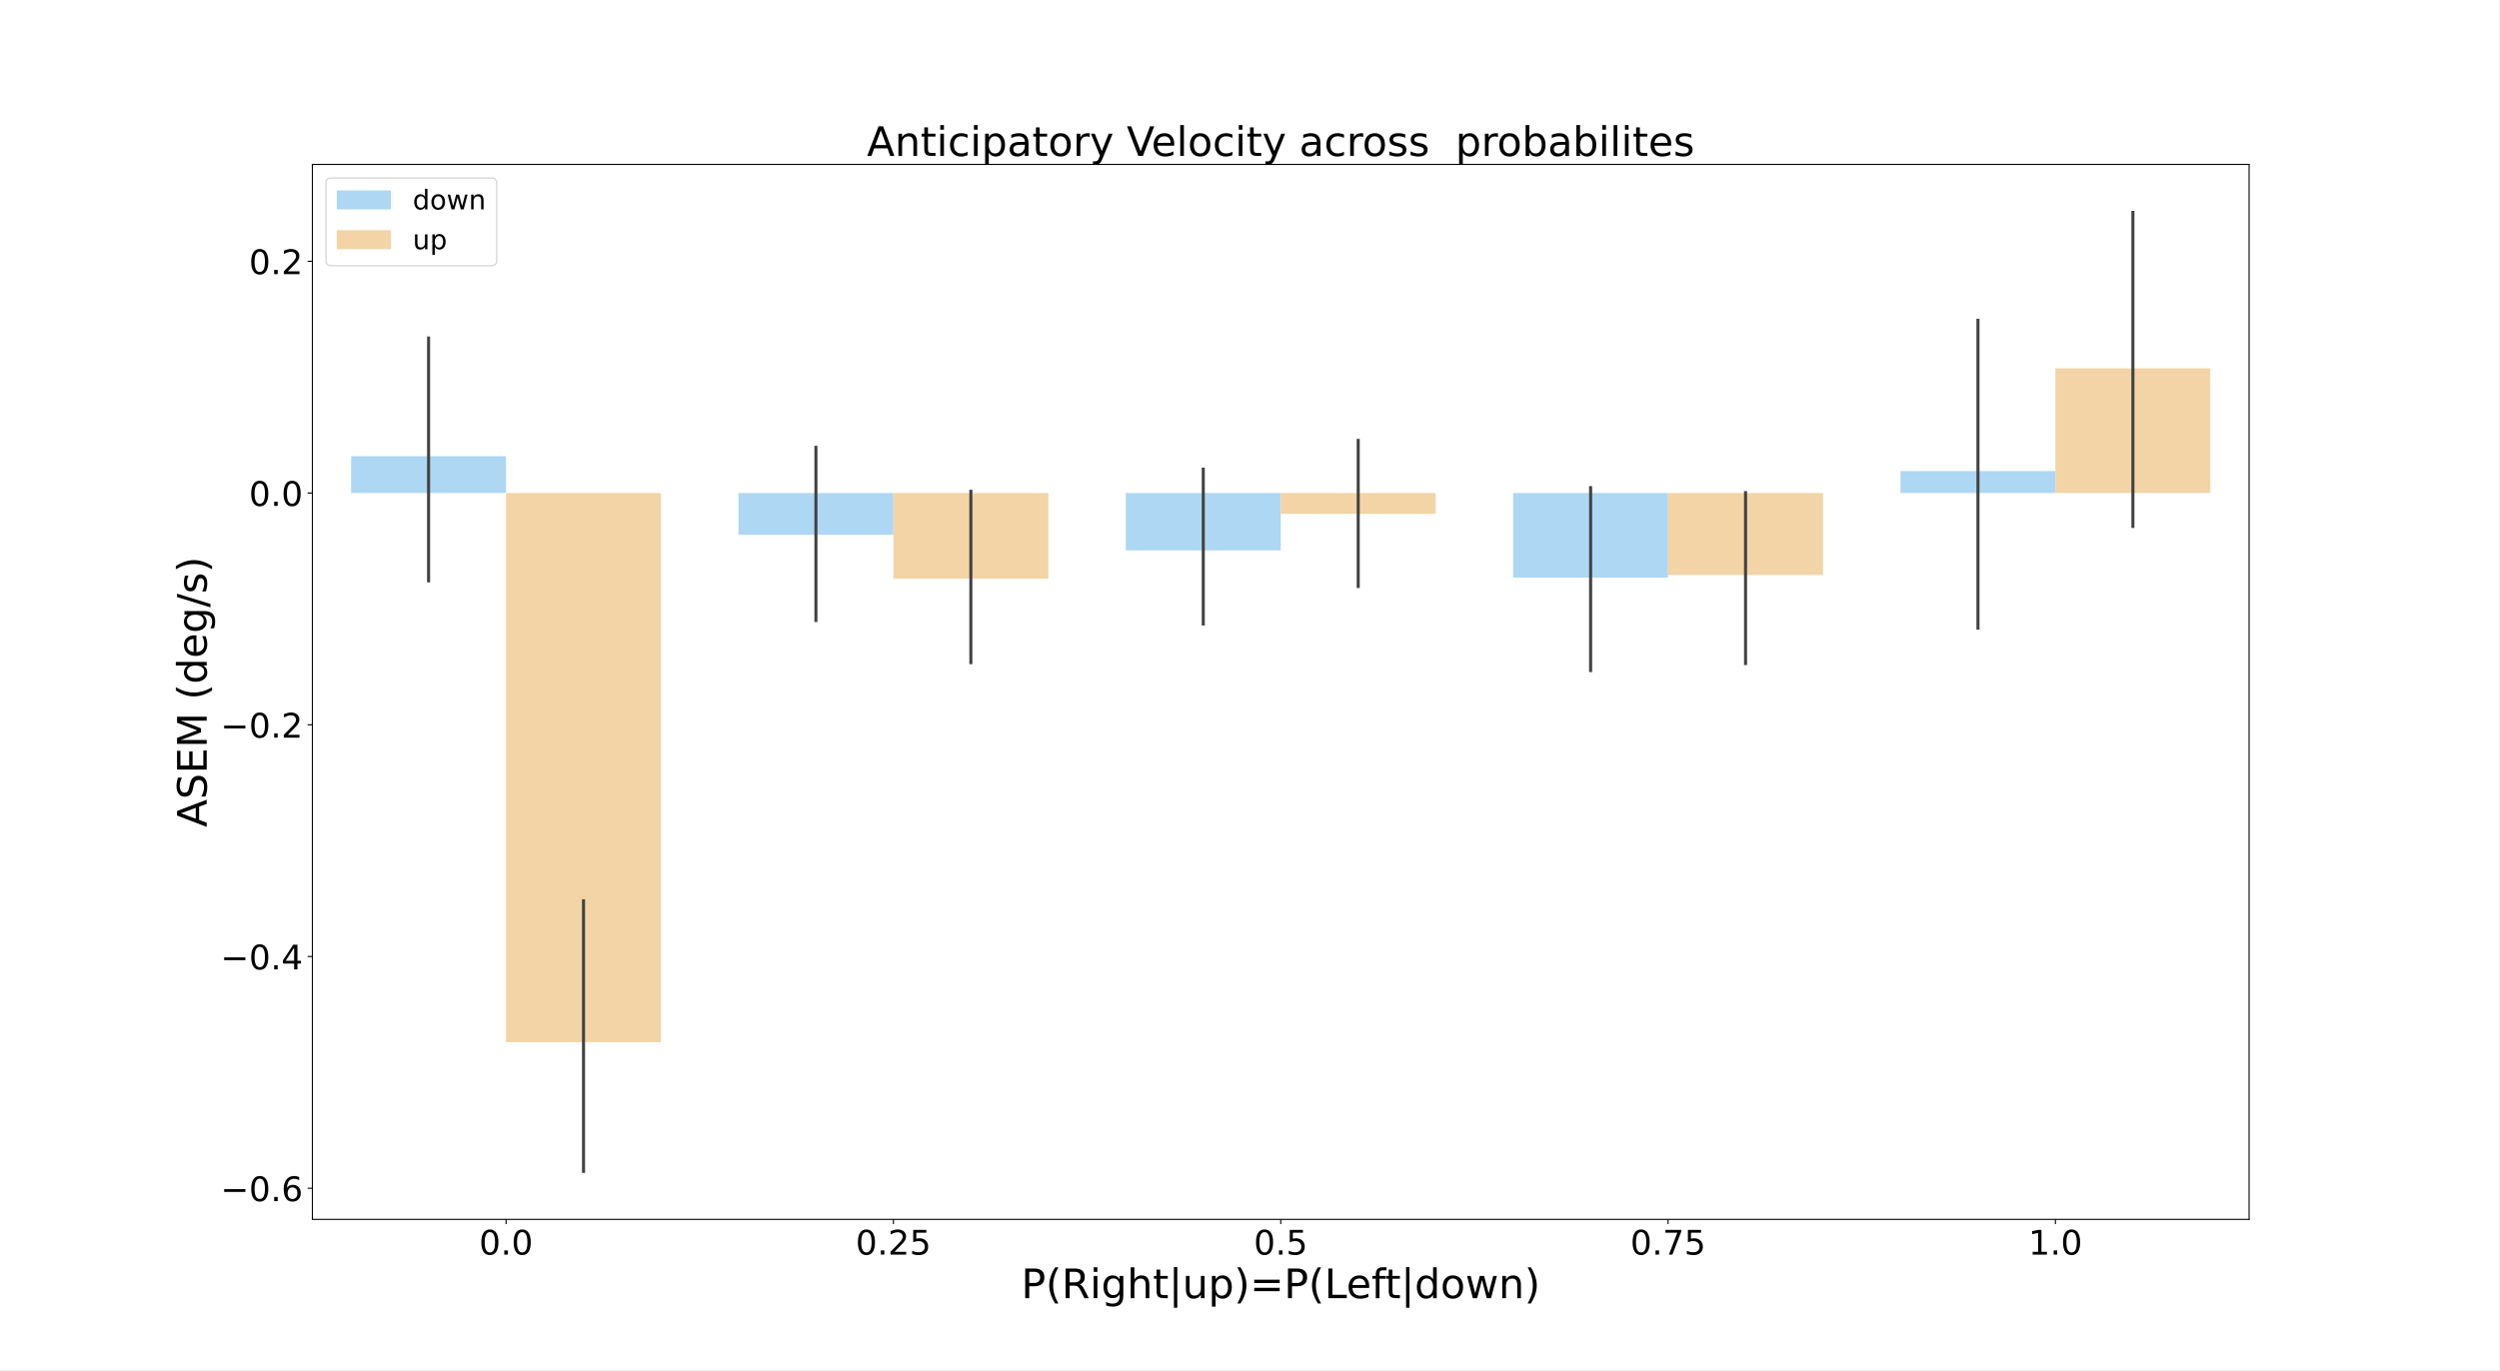
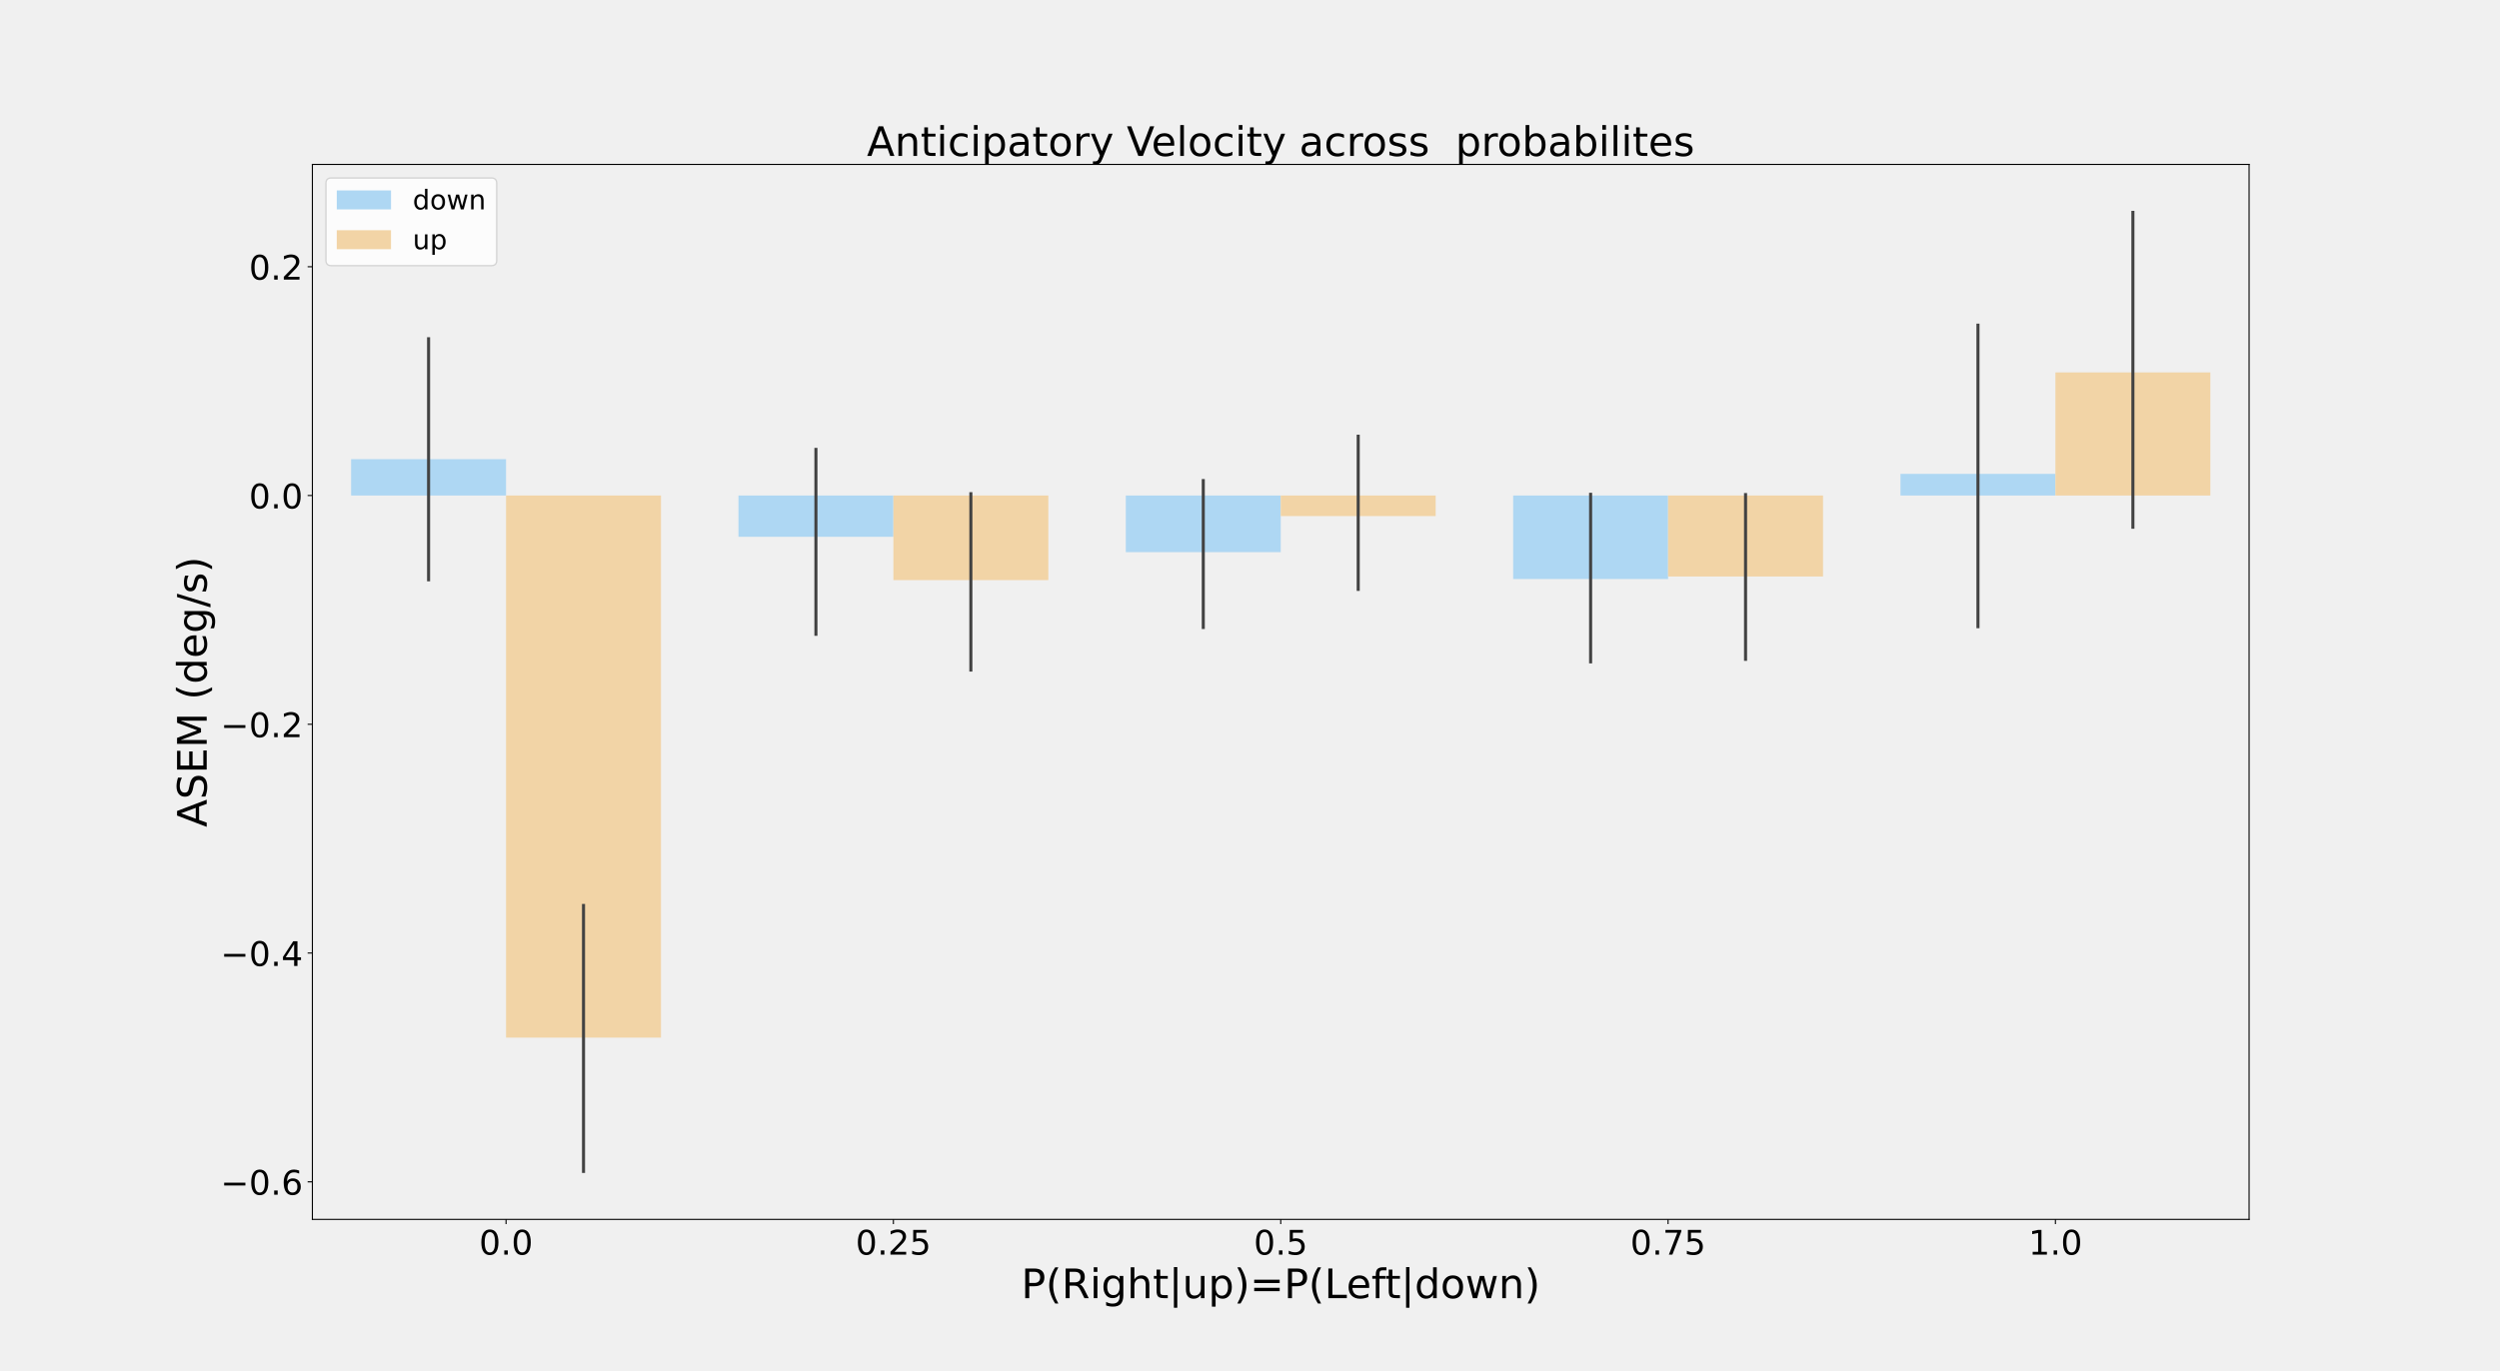
<svg xmlns="http://www.w3.org/2000/svg" xmlns:xlink="http://www.w3.org/1999/xlink" width="1843.2pt" height="1010.88pt" viewBox="0 0 1843.2 1010.88" version="1.1">
  <defs>
    <style type="text/css">*{stroke-linejoin: round; stroke-linecap: butt}</style>
  </defs>
  <g id="figure_1">
    <g id="patch_1">
-       <path d="M 0 1010.88  L 1843.2 1010.88  L 1843.2 0  L 0 0  z " style="fill: #ffffff" />
+       <path d="M 0 1010.88  L 1843.2 1010.88  L 1843.2 0  L 0 0  L 0 1010.88  z " style="fill: none" />
    </g>
    <g id="axes_1">
      <g id="patch_2">
-         <path d="M 230.4 899.683  L 1658.88 899.683  L 1658.88 121.306  L 230.4 121.306  z " style="fill: #ffffff" />
+         <path d="M 230.4 899.683  L 1658.88 899.683  L 1658.88 121.306  L 230.4 121.306  L 230.4 899.683  z " style="fill: none" />
      </g>
      <g id="patch_3">
-         <path d="M 258.97 363.751  L 373.248 363.751  L 373.248 336.578  L 258.97 336.578  z " clip-path="url(#p2503ed6d32)" style="fill: #aed7f3" />
+         <path d="M 258.97 365.597  L 373.248 365.597  L 373.248 338.773  L 258.97 338.773  z " clip-path="url(#p0885ec7f0b)" style="fill: #aed7f3" />
      </g>
      <g id="patch_4">
-         <path d="M 544.666 363.751  L 658.944 363.751  L 658.944 394.604  L 544.666 394.604  z " clip-path="url(#p2503ed6d32)" style="fill: #aed7f3" />
+         <path d="M 544.666 365.597  L 658.944 365.597  L 658.944 396.052  L 544.666 396.052  z " clip-path="url(#p0885ec7f0b)" style="fill: #aed7f3" />
      </g>
      <g id="patch_5">
-         <path d="M 830.362 363.751  L 944.64 363.751  L 944.64 406.08  L 830.362 406.08  z " clip-path="url(#p2503ed6d32)" style="fill: #aed7f3" />
+         <path d="M 830.362 365.597  L 944.64 365.597  L 944.64 407.38  L 830.362 407.38  z " clip-path="url(#p0885ec7f0b)" style="fill: #aed7f3" />
      </g>
      <g id="patch_6">
-         <path d="M 1116.058 363.751  L 1230.336 363.751  L 1230.336 426.181  L 1116.058 426.181  z " clip-path="url(#p2503ed6d32)" style="fill: #aed7f3" />
+         <path d="M 1116.058 365.597  L 1230.336 365.597  L 1230.336 427.223  L 1116.058 427.223  z " clip-path="url(#p0885ec7f0b)" style="fill: #aed7f3" />
      </g>
      <g id="patch_7">
-         <path d="M 1401.754 363.751  L 1516.032 363.751  L 1516.032 347.578  L 1401.754 347.578  z " clip-path="url(#p2503ed6d32)" style="fill: #aed7f3" />
+         <path d="M 1401.754 365.597  L 1516.032 365.597  L 1516.032 349.631  L 1401.754 349.631  z " clip-path="url(#p0885ec7f0b)" style="fill: #aed7f3" />
      </g>
      <g id="patch_8">
-         <path d="M 373.248 363.751  L 487.526 363.751  L 487.526 768.946  L 373.248 768.946  z " clip-path="url(#p2503ed6d32)" style="fill: #f2d4a6" />
+         <path d="M 373.248 365.597  L 487.526 365.597  L 487.526 765.578  L 373.248 765.578  z " clip-path="url(#p0885ec7f0b)" style="fill: #f2d4a6" />
      </g>
      <g id="patch_9">
-         <path d="M 658.944 363.751  L 773.222 363.751  L 773.222 426.98  L 658.944 426.98  z " clip-path="url(#p2503ed6d32)" style="fill: #f2d4a6" />
+         <path d="M 658.944 365.597  L 773.222 365.597  L 773.222 428.011  L 658.944 428.011  z " clip-path="url(#p0885ec7f0b)" style="fill: #f2d4a6" />
      </g>
      <g id="patch_10">
-         <path d="M 944.64 363.751  L 1058.918 363.751  L 1058.918 379.126  L 944.64 379.126  z " clip-path="url(#p2503ed6d32)" style="fill: #f2d4a6" />
+         <path d="M 944.64 365.597  L 1058.918 365.597  L 1058.918 380.774  L 944.64 380.774  z " clip-path="url(#p0885ec7f0b)" style="fill: #f2d4a6" />
      </g>
      <g id="patch_11">
-         <path d="M 1230.336 363.751  L 1344.614 363.751  L 1344.614 424.268  L 1230.336 424.268  z " clip-path="url(#p2503ed6d32)" style="fill: #f2d4a6" />
+         <path d="M 1230.336 365.597  L 1344.614 365.597  L 1344.614 425.334  L 1230.336 425.334  z " clip-path="url(#p0885ec7f0b)" style="fill: #f2d4a6" />
      </g>
      <g id="patch_12">
-         <path d="M 1516.032 363.751  L 1630.31 363.751  L 1630.31 271.758  L 1516.032 271.758  z " clip-path="url(#p2503ed6d32)" style="fill: #f2d4a6" />
+         <path d="M 1516.032 365.597  L 1630.31 365.597  L 1630.31 274.787  L 1516.032 274.787  z " clip-path="url(#p0885ec7f0b)" style="fill: #f2d4a6" />
      </g>
      <g id="patch_13">
-         <path d="M 373.248 363.751  L 373.248 363.751  L 373.248 363.751  L 373.248 363.751  z " clip-path="url(#p2503ed6d32)" style="fill: #aed7f3" />
+         <path d="M 373.248 365.597  L 373.248 365.597  L 373.248 365.597  L 373.248 365.597  z " clip-path="url(#p0885ec7f0b)" style="fill: #aed7f3" />
      </g>
      <g id="patch_14">
-         <path d="M 373.248 363.751  L 373.248 363.751  L 373.248 363.751  L 373.248 363.751  z " clip-path="url(#p2503ed6d32)" style="fill: #f2d4a6" />
+         <path d="M 373.248 365.597  L 373.248 365.597  L 373.248 365.597  L 373.248 365.597  z " clip-path="url(#p0885ec7f0b)" style="fill: #f2d4a6" />
      </g>
      <g id="matplotlib.axis_1">
        <g id="xtick_1">
          <g id="line2d_1">
            <defs>
-               <path id="mf4229c42cf" d="M 0 0  L 0 3.5  " style="stroke: #000000; stroke-width: 0.8" />
+               <path id="m436ce82a04" d="M 0 0  L 0 3.5  " style="stroke: #000000; stroke-width: 0.8" />
            </defs>
            <g>
-               <use xlink:href="#mf4229c42cf" x="373.248" y="899.683" style="stroke: #000000; stroke-width: 0.8" />
+               <use xlink:href="#m436ce82a04" x="373.248" y="899.683" style="stroke: #000000; stroke-width: 0.8" />
            </g>
          </g>
          <g id="text_1">
            <g transform="translate(353.3691 925.6793) scale(0.25 -0.25)">
              <defs>
                <path id="DejaVuSans-30" d="M 2034 4250  Q 1547 4250 1301 3770  Q 1056 3291 1056 2328  Q 1056 1369 1301 889  Q 1547 409 2034 409  Q 2525 409 2770 889  Q 3016 1369 3016 2328  Q 3016 3291 2770 3770  Q 2525 4250 2034 4250  z M 2034 4750  Q 2819 4750 3233 4129  Q 3647 3509 3647 2328  Q 3647 1150 3233 529  Q 2819 -91 2034 -91  Q 1250 -91 836 529  Q 422 1150 422 2328  Q 422 3509 836 4129  Q 1250 4750 2034 4750  z " transform="scale(0.015625)" />
                <path id="DejaVuSans-2e" d="M 684 794  L 1344 794  L 1344 0  L 684 0  L 684 794  z " transform="scale(0.015625)" />
              </defs>
              <use xlink:href="#DejaVuSans-30" />
              <use xlink:href="#DejaVuSans-2e" x="63.623" />
              <use xlink:href="#DejaVuSans-30" x="95.41" />
            </g>
          </g>
        </g>
        <g id="xtick_2">
          <g id="line2d_2">
            <g>
-               <use xlink:href="#mf4229c42cf" x="658.944" y="899.683" style="stroke: #000000; stroke-width: 0.8" />
+               <use xlink:href="#m436ce82a04" x="658.944" y="899.683" style="stroke: #000000; stroke-width: 0.8" />
            </g>
          </g>
          <g id="text_2">
            <g transform="translate(631.112 925.6793) scale(0.25 -0.25)">
              <defs>
                <path id="DejaVuSans-32" d="M 1228 531  L 3431 531  L 3431 0  L 469 0  L 469 531  Q 828 903 1448 1529  Q 2069 2156 2228 2338  Q 2531 2678 2651 2914  Q 2772 3150 2772 3378  Q 2772 3750 2511 3984  Q 2250 4219 1831 4219  Q 1534 4219 1204 4116  Q 875 4013 500 3803  L 500 4441  Q 881 4594 1212 4672  Q 1544 4750 1819 4750  Q 2544 4750 2975 4387  Q 3406 4025 3406 3419  Q 3406 3131 3298 2873  Q 3191 2616 2906 2266  Q 2828 2175 2409 1742  Q 1991 1309 1228 531  z " transform="scale(0.015625)" />
                <path id="DejaVuSans-35" d="M 691 4666  L 3169 4666  L 3169 4134  L 1269 4134  L 1269 2991  Q 1406 3038 1543 3061  Q 1681 3084 1819 3084  Q 2600 3084 3056 2656  Q 3513 2228 3513 1497  Q 3513 744 3044 326  Q 2575 -91 1722 -91  Q 1428 -91 1123 -41  Q 819 9 494 109  L 494 744  Q 775 591 1075 516  Q 1375 441 1709 441  Q 2250 441 2565 725  Q 2881 1009 2881 1497  Q 2881 1984 2565 2268  Q 2250 2553 1709 2553  Q 1456 2553 1204 2497  Q 953 2441 691 2322  L 691 4666  z " transform="scale(0.015625)" />
              </defs>
              <use xlink:href="#DejaVuSans-30" />
              <use xlink:href="#DejaVuSans-2e" x="63.623" />
              <use xlink:href="#DejaVuSans-32" x="95.41" />
              <use xlink:href="#DejaVuSans-35" x="159.033" />
            </g>
          </g>
        </g>
        <g id="xtick_3">
          <g id="line2d_3">
            <g>
-               <use xlink:href="#mf4229c42cf" x="944.64" y="899.683" style="stroke: #000000; stroke-width: 0.8" />
+               <use xlink:href="#m436ce82a04" x="944.64" y="899.683" style="stroke: #000000; stroke-width: 0.8" />
            </g>
          </g>
          <g id="text_3">
            <g transform="translate(924.7611 925.6793) scale(0.25 -0.25)">
              <use xlink:href="#DejaVuSans-30" />
              <use xlink:href="#DejaVuSans-2e" x="63.623" />
              <use xlink:href="#DejaVuSans-35" x="95.41" />
            </g>
          </g>
        </g>
        <g id="xtick_4">
          <g id="line2d_4">
            <g>
-               <use xlink:href="#mf4229c42cf" x="1230.336" y="899.683" style="stroke: #000000; stroke-width: 0.8" />
+               <use xlink:href="#m436ce82a04" x="1230.336" y="899.683" style="stroke: #000000; stroke-width: 0.8" />
            </g>
          </g>
          <g id="text_4">
            <g transform="translate(1202.504 925.6793) scale(0.25 -0.25)">
              <defs>
                <path id="DejaVuSans-37" d="M 525 4666  L 3525 4666  L 3525 4397  L 1831 0  L 1172 0  L 2766 4134  L 525 4134  L 525 4666  z " transform="scale(0.015625)" />
              </defs>
              <use xlink:href="#DejaVuSans-30" />
              <use xlink:href="#DejaVuSans-2e" x="63.623" />
              <use xlink:href="#DejaVuSans-37" x="95.41" />
              <use xlink:href="#DejaVuSans-35" x="159.033" />
            </g>
          </g>
        </g>
        <g id="xtick_5">
          <g id="line2d_5">
            <g>
-               <use xlink:href="#mf4229c42cf" x="1516.032" y="899.683" style="stroke: #000000; stroke-width: 0.8" />
+               <use xlink:href="#m436ce82a04" x="1516.032" y="899.683" style="stroke: #000000; stroke-width: 0.8" />
            </g>
          </g>
          <g id="text_5">
            <g transform="translate(1496.153 925.6793) scale(0.25 -0.25)">
              <defs>
                <path id="DejaVuSans-31" d="M 794 531  L 1825 531  L 1825 4091  L 703 3866  L 703 4441  L 1819 4666  L 2450 4666  L 2450 531  L 3481 531  L 3481 0  L 794 0  L 794 531  z " transform="scale(0.015625)" />
              </defs>
              <use xlink:href="#DejaVuSans-31" />
              <use xlink:href="#DejaVuSans-2e" x="63.623" />
              <use xlink:href="#DejaVuSans-30" x="95.41" />
            </g>
          </g>
        </g>
        <g id="text_6">
          <g transform="translate(753.24 957.8051) scale(0.3 -0.3)">
            <defs>
              <path id="DejaVuSans-50" d="M 1259 4147  L 1259 2394  L 2053 2394  Q 2494 2394 2734 2622  Q 2975 2850 2975 3272  Q 2975 3691 2734 3919  Q 2494 4147 2053 4147  L 1259 4147  z M 628 4666  L 2053 4666  Q 2838 4666 3239 4311  Q 3641 3956 3641 3272  Q 3641 2581 3239 2228  Q 2838 1875 2053 1875  L 1259 1875  L 1259 0  L 628 0  L 628 4666  z " transform="scale(0.015625)" />
              <path id="DejaVuSans-28" d="M 1984 4856  Q 1566 4138 1362 3434  Q 1159 2731 1159 2009  Q 1159 1288 1364 580  Q 1569 -128 1984 -844  L 1484 -844  Q 1016 -109 783 600  Q 550 1309 550 2009  Q 550 2706 781 3412  Q 1013 4119 1484 4856  L 1984 4856  z " transform="scale(0.015625)" />
              <path id="DejaVuSans-52" d="M 2841 2188  Q 3044 2119 3236 1894  Q 3428 1669 3622 1275  L 4263 0  L 3584 0  L 2988 1197  Q 2756 1666 2539 1819  Q 2322 1972 1947 1972  L 1259 1972  L 1259 0  L 628 0  L 628 4666  L 2053 4666  Q 2853 4666 3247 4331  Q 3641 3997 3641 3322  Q 3641 2881 3436 2590  Q 3231 2300 2841 2188  z M 1259 4147  L 1259 2491  L 2053 2491  Q 2509 2491 2742 2702  Q 2975 2913 2975 3322  Q 2975 3731 2742 3939  Q 2509 4147 2053 4147  L 1259 4147  z " transform="scale(0.015625)" />
              <path id="DejaVuSans-69" d="M 603 3500  L 1178 3500  L 1178 0  L 603 0  L 603 3500  z M 603 4863  L 1178 4863  L 1178 4134  L 603 4134  L 603 4863  z " transform="scale(0.015625)" />
              <path id="DejaVuSans-67" d="M 2906 1791  Q 2906 2416 2648 2759  Q 2391 3103 1925 3103  Q 1463 3103 1205 2759  Q 947 2416 947 1791  Q 947 1169 1205 825  Q 1463 481 1925 481  Q 2391 481 2648 825  Q 2906 1169 2906 1791  z M 3481 434  Q 3481 -459 3084 -895  Q 2688 -1331 1869 -1331  Q 1566 -1331 1297 -1286  Q 1028 -1241 775 -1147  L 775 -588  Q 1028 -725 1275 -790  Q 1522 -856 1778 -856  Q 2344 -856 2625 -561  Q 2906 -266 2906 331  L 2906 616  Q 2728 306 2450 153  Q 2172 0 1784 0  Q 1141 0 747 490  Q 353 981 353 1791  Q 353 2603 747 3093  Q 1141 3584 1784 3584  Q 2172 3584 2450 3431  Q 2728 3278 2906 2969  L 2906 3500  L 3481 3500  L 3481 434  z " transform="scale(0.015625)" />
              <path id="DejaVuSans-68" d="M 3513 2113  L 3513 0  L 2938 0  L 2938 2094  Q 2938 2591 2744 2837  Q 2550 3084 2163 3084  Q 1697 3084 1428 2787  Q 1159 2491 1159 1978  L 1159 0  L 581 0  L 581 4863  L 1159 4863  L 1159 2956  Q 1366 3272 1645 3428  Q 1925 3584 2291 3584  Q 2894 3584 3203 3211  Q 3513 2838 3513 2113  z " transform="scale(0.015625)" />
              <path id="DejaVuSans-74" d="M 1172 4494  L 1172 3500  L 2356 3500  L 2356 3053  L 1172 3053  L 1172 1153  Q 1172 725 1289 603  Q 1406 481 1766 481  L 2356 481  L 2356 0  L 1766 0  Q 1100 0 847 248  Q 594 497 594 1153  L 594 3053  L 172 3053  L 172 3500  L 594 3500  L 594 4494  L 1172 4494  z " transform="scale(0.015625)" />
              <path id="DejaVuSans-7c" d="M 1344 4891  L 1344 -1509  L 813 -1509  L 813 4891  L 1344 4891  z " transform="scale(0.015625)" />
              <path id="DejaVuSans-75" d="M 544 1381  L 544 3500  L 1119 3500  L 1119 1403  Q 1119 906 1312 657  Q 1506 409 1894 409  Q 2359 409 2629 706  Q 2900 1003 2900 1516  L 2900 3500  L 3475 3500  L 3475 0  L 2900 0  L 2900 538  Q 2691 219 2414 64  Q 2138 -91 1772 -91  Q 1169 -91 856 284  Q 544 659 544 1381  z M 1991 3584  L 1991 3584  z " transform="scale(0.015625)" />
              <path id="DejaVuSans-70" d="M 1159 525  L 1159 -1331  L 581 -1331  L 581 3500  L 1159 3500  L 1159 2969  Q 1341 3281 1617 3432  Q 1894 3584 2278 3584  Q 2916 3584 3314 3078  Q 3713 2572 3713 1747  Q 3713 922 3314 415  Q 2916 -91 2278 -91  Q 1894 -91 1617 61  Q 1341 213 1159 525  z M 3116 1747  Q 3116 2381 2855 2742  Q 2594 3103 2138 3103  Q 1681 3103 1420 2742  Q 1159 2381 1159 1747  Q 1159 1113 1420 752  Q 1681 391 2138 391  Q 2594 391 2855 752  Q 3116 1113 3116 1747  z " transform="scale(0.015625)" />
              <path id="DejaVuSans-29" d="M 513 4856  L 1013 4856  Q 1481 4119 1714 3412  Q 1947 2706 1947 2009  Q 1947 1309 1714 600  Q 1481 -109 1013 -844  L 513 -844  Q 928 -128 1133 580  Q 1338 1288 1338 2009  Q 1338 2731 1133 3434  Q 928 4138 513 4856  z " transform="scale(0.015625)" />
              <path id="DejaVuSans-3d" d="M 678 2906  L 4684 2906  L 4684 2381  L 678 2381  L 678 2906  z M 678 1631  L 4684 1631  L 4684 1100  L 678 1100  L 678 1631  z " transform="scale(0.015625)" />
              <path id="DejaVuSans-4c" d="M 628 4666  L 1259 4666  L 1259 531  L 3531 531  L 3531 0  L 628 0  L 628 4666  z " transform="scale(0.015625)" />
              <path id="DejaVuSans-65" d="M 3597 1894  L 3597 1613  L 953 1613  Q 991 1019 1311 708  Q 1631 397 2203 397  Q 2534 397 2845 478  Q 3156 559 3463 722  L 3463 178  Q 3153 47 2828 -22  Q 2503 -91 2169 -91  Q 1331 -91 842 396  Q 353 884 353 1716  Q 353 2575 817 3079  Q 1281 3584 2069 3584  Q 2775 3584 3186 3129  Q 3597 2675 3597 1894  z M 3022 2063  Q 3016 2534 2758 2815  Q 2500 3097 2075 3097  Q 1594 3097 1305 2825  Q 1016 2553 972 2059  L 3022 2063  z " transform="scale(0.015625)" />
              <path id="DejaVuSans-66" d="M 2375 4863  L 2375 4384  L 1825 4384  Q 1516 4384 1395 4259  Q 1275 4134 1275 3809  L 1275 3500  L 2222 3500  L 2222 3053  L 1275 3053  L 1275 0  L 697 0  L 697 3053  L 147 3053  L 147 3500  L 697 3500  L 697 3744  Q 697 4328 969 4595  Q 1241 4863 1831 4863  L 2375 4863  z " transform="scale(0.015625)" />
              <path id="DejaVuSans-64" d="M 2906 2969  L 2906 4863  L 3481 4863  L 3481 0  L 2906 0  L 2906 525  Q 2725 213 2448 61  Q 2172 -91 1784 -91  Q 1150 -91 751 415  Q 353 922 353 1747  Q 353 2572 751 3078  Q 1150 3584 1784 3584  Q 2172 3584 2448 3432  Q 2725 3281 2906 2969  z M 947 1747  Q 947 1113 1208 752  Q 1469 391 1925 391  Q 2381 391 2643 752  Q 2906 1113 2906 1747  Q 2906 2381 2643 2742  Q 2381 3103 1925 3103  Q 1469 3103 1208 2742  Q 947 2381 947 1747  z " transform="scale(0.015625)" />
              <path id="DejaVuSans-6f" d="M 1959 3097  Q 1497 3097 1228 2736  Q 959 2375 959 1747  Q 959 1119 1226 758  Q 1494 397 1959 397  Q 2419 397 2687 759  Q 2956 1122 2956 1747  Q 2956 2369 2687 2733  Q 2419 3097 1959 3097  z M 1959 3584  Q 2709 3584 3137 3096  Q 3566 2609 3566 1747  Q 3566 888 3137 398  Q 2709 -91 1959 -91  Q 1206 -91 779 398  Q 353 888 353 1747  Q 353 2609 779 3096  Q 1206 3584 1959 3584  z " transform="scale(0.015625)" />
              <path id="DejaVuSans-77" d="M 269 3500  L 844 3500  L 1563 769  L 2278 3500  L 2956 3500  L 3675 769  L 4391 3500  L 4966 3500  L 4050 0  L 3372 0  L 2619 2869  L 1863 0  L 1184 0  L 269 3500  z " transform="scale(0.015625)" />
              <path id="DejaVuSans-6e" d="M 3513 2113  L 3513 0  L 2938 0  L 2938 2094  Q 2938 2591 2744 2837  Q 2550 3084 2163 3084  Q 1697 3084 1428 2787  Q 1159 2491 1159 1978  L 1159 0  L 581 0  L 581 3500  L 1159 3500  L 1159 2956  Q 1366 3272 1645 3428  Q 1925 3584 2291 3584  Q 2894 3584 3203 3211  Q 3513 2838 3513 2113  z " transform="scale(0.015625)" />
            </defs>
            <use xlink:href="#DejaVuSans-50" />
            <use xlink:href="#DejaVuSans-28" x="60.303" />
            <use xlink:href="#DejaVuSans-52" x="99.316" />
            <use xlink:href="#DejaVuSans-69" x="168.799" />
            <use xlink:href="#DejaVuSans-67" x="196.582" />
            <use xlink:href="#DejaVuSans-68" x="260.059" />
            <use xlink:href="#DejaVuSans-74" x="323.438" />
            <use xlink:href="#DejaVuSans-7c" x="362.646" />
            <use xlink:href="#DejaVuSans-75" x="396.338" />
            <use xlink:href="#DejaVuSans-70" x="459.717" />
            <use xlink:href="#DejaVuSans-29" x="523.193" />
            <use xlink:href="#DejaVuSans-3d" x="562.207" />
            <use xlink:href="#DejaVuSans-50" x="645.996" />
            <use xlink:href="#DejaVuSans-28" x="706.299" />
            <use xlink:href="#DejaVuSans-4c" x="745.312" />
            <use xlink:href="#DejaVuSans-65" x="799.275" />
            <use xlink:href="#DejaVuSans-66" x="860.799" />
            <use xlink:href="#DejaVuSans-74" x="894.254" />
            <use xlink:href="#DejaVuSans-7c" x="933.463" />
            <use xlink:href="#DejaVuSans-64" x="967.154" />
            <use xlink:href="#DejaVuSans-6f" x="1030.631" />
            <use xlink:href="#DejaVuSans-77" x="1091.812" />
            <use xlink:href="#DejaVuSans-6e" x="1173.6" />
            <use xlink:href="#DejaVuSans-29" x="1236.979" />
          </g>
        </g>
      </g>
      <g id="matplotlib.axis_2">
        <g id="ytick_1">
          <g id="line2d_6">
            <defs>
-               <path id="m1f5ef726f5" d="M 0 0  L -3.5 0  " style="stroke: #000000; stroke-width: 0.8" />
+               <path id="m6aa68c2c2a" d="M 0 0  L -3.5 0  " style="stroke: #000000; stroke-width: 0.8" />
            </defs>
            <g>
-               <use xlink:href="#m1f5ef726f5" x="230.4" y="876.734" style="stroke: #000000; stroke-width: 0.8" />
+               <use xlink:href="#m6aa68c2c2a" x="230.4" y="871.979" style="stroke: #000000; stroke-width: 0.8" />
            </g>
          </g>
          <g id="text_7">
-             <g transform="translate(162.693 886.2316) scale(0.25 -0.25)">
+             <g transform="translate(162.693 881.4769) scale(0.25 -0.25)">
              <defs>
                <path id="DejaVuSans-2212" d="M 678 2272  L 4684 2272  L 4684 1741  L 678 1741  L 678 2272  z " transform="scale(0.015625)" />
                <path id="DejaVuSans-36" d="M 2113 2584  Q 1688 2584 1439 2293  Q 1191 2003 1191 1497  Q 1191 994 1439 701  Q 1688 409 2113 409  Q 2538 409 2786 701  Q 3034 994 3034 1497  Q 3034 2003 2786 2293  Q 2538 2584 2113 2584  z M 3366 4563  L 3366 3988  Q 3128 4100 2886 4159  Q 2644 4219 2406 4219  Q 1781 4219 1451 3797  Q 1122 3375 1075 2522  Q 1259 2794 1537 2939  Q 1816 3084 2150 3084  Q 2853 3084 3261 2657  Q 3669 2231 3669 1497  Q 3669 778 3244 343  Q 2819 -91 2113 -91  Q 1303 -91 875 529  Q 447 1150 447 2328  Q 447 3434 972 4092  Q 1497 4750 2381 4750  Q 2619 4750 2861 4703  Q 3103 4656 3366 4563  z " transform="scale(0.015625)" />
              </defs>
              <use xlink:href="#DejaVuSans-2212" />
              <use xlink:href="#DejaVuSans-30" x="83.789" />
              <use xlink:href="#DejaVuSans-2e" x="147.412" />
              <use xlink:href="#DejaVuSans-36" x="179.199" />
            </g>
          </g>
        </g>
        <g id="ytick_2">
          <g id="line2d_7">
            <g>
-               <use xlink:href="#m1f5ef726f5" x="230.4" y="705.74" style="stroke: #000000; stroke-width: 0.8" />
+               <use xlink:href="#m6aa68c2c2a" x="230.4" y="703.185" style="stroke: #000000; stroke-width: 0.8" />
            </g>
          </g>
          <g id="text_8">
-             <g transform="translate(162.693 715.2376) scale(0.25 -0.25)">
+             <g transform="translate(162.693 712.6829) scale(0.25 -0.25)">
              <defs>
                <path id="DejaVuSans-34" d="M 2419 4116  L 825 1625  L 2419 1625  L 2419 4116  z M 2253 4666  L 3047 4666  L 3047 1625  L 3713 1625  L 3713 1100  L 3047 1100  L 3047 0  L 2419 0  L 2419 1100  L 313 1100  L 313 1709  L 2253 4666  z " transform="scale(0.015625)" />
              </defs>
              <use xlink:href="#DejaVuSans-2212" />
              <use xlink:href="#DejaVuSans-30" x="83.789" />
              <use xlink:href="#DejaVuSans-2e" x="147.412" />
              <use xlink:href="#DejaVuSans-34" x="179.199" />
            </g>
          </g>
        </g>
        <g id="ytick_3">
          <g id="line2d_8">
            <g>
-               <use xlink:href="#m1f5ef726f5" x="230.4" y="534.746" style="stroke: #000000; stroke-width: 0.8" />
+               <use xlink:href="#m6aa68c2c2a" x="230.4" y="534.391" style="stroke: #000000; stroke-width: 0.8" />
            </g>
          </g>
          <g id="text_9">
-             <g transform="translate(162.693 544.2436) scale(0.25 -0.25)">
+             <g transform="translate(162.693 543.8888) scale(0.25 -0.25)">
              <use xlink:href="#DejaVuSans-2212" />
              <use xlink:href="#DejaVuSans-30" x="83.789" />
              <use xlink:href="#DejaVuSans-2e" x="147.412" />
              <use xlink:href="#DejaVuSans-32" x="179.199" />
            </g>
          </g>
        </g>
        <g id="ytick_4">
          <g id="line2d_9">
            <g>
-               <use xlink:href="#m1f5ef726f5" x="230.4" y="363.751" style="stroke: #000000; stroke-width: 0.8" />
+               <use xlink:href="#m6aa68c2c2a" x="230.4" y="365.597" style="stroke: #000000; stroke-width: 0.8" />
            </g>
          </g>
          <g id="text_10">
-             <g transform="translate(183.6422 373.2495) scale(0.25 -0.25)">
+             <g transform="translate(183.6422 375.0947) scale(0.25 -0.25)">
              <use xlink:href="#DejaVuSans-30" />
              <use xlink:href="#DejaVuSans-2e" x="63.623" />
              <use xlink:href="#DejaVuSans-30" x="95.41" />
            </g>
          </g>
        </g>
        <g id="ytick_5">
          <g id="line2d_10">
            <g>
-               <use xlink:href="#m1f5ef726f5" x="230.4" y="192.757" style="stroke: #000000; stroke-width: 0.8" />
+               <use xlink:href="#m6aa68c2c2a" x="230.4" y="196.803" style="stroke: #000000; stroke-width: 0.8" />
            </g>
          </g>
          <g id="text_11">
-             <g transform="translate(183.6422 202.2555) scale(0.25 -0.25)">
+             <g transform="translate(183.6422 206.3007) scale(0.25 -0.25)">
              <use xlink:href="#DejaVuSans-30" />
              <use xlink:href="#DejaVuSans-2e" x="63.623" />
              <use xlink:href="#DejaVuSans-32" x="95.41" />
            </g>
          </g>
        </g>
        <g id="text_12">
          <g transform="translate(152.4539 610.3124) rotate(-90) scale(0.3 -0.3)">
            <defs>
              <path id="DejaVuSans-41" d="M 2188 4044  L 1331 1722  L 3047 1722  L 2188 4044  z M 1831 4666  L 2547 4666  L 4325 0  L 3669 0  L 3244 1197  L 1141 1197  L 716 0  L 50 0  L 1831 4666  z " transform="scale(0.015625)" />
              <path id="DejaVuSans-53" d="M 3425 4513  L 3425 3897  Q 3066 4069 2747 4153  Q 2428 4238 2131 4238  Q 1616 4238 1336 4038  Q 1056 3838 1056 3469  Q 1056 3159 1242 3001  Q 1428 2844 1947 2747  L 2328 2669  Q 3034 2534 3370 2195  Q 3706 1856 3706 1288  Q 3706 609 3251 259  Q 2797 -91 1919 -91  Q 1588 -91 1214 -16  Q 841 59 441 206  L 441 856  Q 825 641 1194 531  Q 1563 422 1919 422  Q 2459 422 2753 634  Q 3047 847 3047 1241  Q 3047 1584 2836 1778  Q 2625 1972 2144 2069  L 1759 2144  Q 1053 2284 737 2584  Q 422 2884 422 3419  Q 422 4038 858 4394  Q 1294 4750 2059 4750  Q 2388 4750 2728 4690  Q 3069 4631 3425 4513  z " transform="scale(0.015625)" />
              <path id="DejaVuSans-45" d="M 628 4666  L 3578 4666  L 3578 4134  L 1259 4134  L 1259 2753  L 3481 2753  L 3481 2222  L 1259 2222  L 1259 531  L 3634 531  L 3634 0  L 628 0  L 628 4666  z " transform="scale(0.015625)" />
              <path id="DejaVuSans-4d" d="M 628 4666  L 1569 4666  L 2759 1491  L 3956 4666  L 4897 4666  L 4897 0  L 4281 0  L 4281 4097  L 3078 897  L 2444 897  L 1241 4097  L 1241 0  L 628 0  L 628 4666  z " transform="scale(0.015625)" />
              <path id="DejaVuSans-20" transform="scale(0.015625)" />
              <path id="DejaVuSans-2f" d="M 1625 4666  L 2156 4666  L 531 -594  L 0 -594  L 1625 4666  z " transform="scale(0.015625)" />
              <path id="DejaVuSans-73" d="M 2834 3397  L 2834 2853  Q 2591 2978 2328 3040  Q 2066 3103 1784 3103  Q 1356 3103 1142 2972  Q 928 2841 928 2578  Q 928 2378 1081 2264  Q 1234 2150 1697 2047  L 1894 2003  Q 2506 1872 2764 1633  Q 3022 1394 3022 966  Q 3022 478 2636 193  Q 2250 -91 1575 -91  Q 1294 -91 989 -36  Q 684 19 347 128  L 347 722  Q 666 556 975 473  Q 1284 391 1588 391  Q 1994 391 2212 530  Q 2431 669 2431 922  Q 2431 1156 2273 1281  Q 2116 1406 1581 1522  L 1381 1569  Q 847 1681 609 1914  Q 372 2147 372 2553  Q 372 3047 722 3315  Q 1072 3584 1716 3584  Q 2034 3584 2315 3537  Q 2597 3491 2834 3397  z " transform="scale(0.015625)" />
            </defs>
            <use xlink:href="#DejaVuSans-41" />
            <use xlink:href="#DejaVuSans-53" x="68.408" />
            <use xlink:href="#DejaVuSans-45" x="131.885" />
            <use xlink:href="#DejaVuSans-4d" x="195.068" />
            <use xlink:href="#DejaVuSans-20" x="281.348" />
            <use xlink:href="#DejaVuSans-28" x="313.135" />
            <use xlink:href="#DejaVuSans-64" x="352.148" />
            <use xlink:href="#DejaVuSans-65" x="415.625" />
            <use xlink:href="#DejaVuSans-67" x="477.148" />
            <use xlink:href="#DejaVuSans-2f" x="540.625" />
            <use xlink:href="#DejaVuSans-73" x="574.316" />
            <use xlink:href="#DejaVuSans-29" x="626.416" />
          </g>
        </g>
      </g>
      <g id="line2d_11">
-         <path d="M 316.109 428.577  L 316.109 249.374  " clip-path="url(#p2503ed6d32)" style="fill: none; stroke: #424242; stroke-width: 2.25; stroke-linecap: square" />
+         <path d="M 316.109 427.771  L 316.109 249.924  " clip-path="url(#p0885ec7f0b)" style="fill: none; stroke: #424242; stroke-width: 2.25; stroke-linecap: square" />
      </g>
      <g id="line2d_12">
-         <path d="M 601.805 457.799  L 601.805 330.042  " clip-path="url(#p2503ed6d32)" style="fill: none; stroke: #424242; stroke-width: 2.25; stroke-linecap: square" />
+         <path d="M 601.805 467.959  L 601.805 331.589  " clip-path="url(#p0885ec7f0b)" style="fill: none; stroke: #424242; stroke-width: 2.25; stroke-linecap: square" />
      </g>
      <g id="line2d_13">
-         <path d="M 887.501 460.347  L 887.501 346.109  " clip-path="url(#p2503ed6d32)" style="fill: none; stroke: #424242; stroke-width: 2.25; stroke-linecap: square" />
+         <path d="M 887.501 462.959  L 887.501 354.565  " clip-path="url(#p0885ec7f0b)" style="fill: none; stroke: #424242; stroke-width: 2.25; stroke-linecap: square" />
      </g>
      <g id="line2d_14">
-         <path d="M 1173.197 494.768  L 1173.197 359.763  " clip-path="url(#p2503ed6d32)" style="fill: none; stroke: #424242; stroke-width: 2.25; stroke-linecap: square" />
+         <path d="M 1173.197 488.317  L 1173.197 364.711  " clip-path="url(#p0885ec7f0b)" style="fill: none; stroke: #424242; stroke-width: 2.25; stroke-linecap: square" />
      </g>
      <g id="line2d_15">
-         <path d="M 1458.893 463.419  L 1458.893 236.301  " clip-path="url(#p2503ed6d32)" style="fill: none; stroke: #424242; stroke-width: 2.25; stroke-linecap: square" />
+         <path d="M 1458.893 462.377  L 1458.893 239.924  " clip-path="url(#p0885ec7f0b)" style="fill: none; stroke: #424242; stroke-width: 2.25; stroke-linecap: square" />
      </g>
      <g id="line2d_16">
-         <path d="M 430.387 864.302  L 430.387 664.632  " clip-path="url(#p2503ed6d32)" style="fill: none; stroke: #424242; stroke-width: 2.25; stroke-linecap: square" />
+         <path d="M 430.387 864.302  L 430.387 668.078  " clip-path="url(#p0885ec7f0b)" style="fill: none; stroke: #424242; stroke-width: 2.25; stroke-linecap: square" />
      </g>
      <g id="line2d_17">
-         <path d="M 716.083 488.94  L 716.083 362.488  " clip-path="url(#p2503ed6d32)" style="fill: none; stroke: #424242; stroke-width: 2.25; stroke-linecap: square" />
+         <path d="M 716.083 494.376  L 716.083 364.264  " clip-path="url(#p0885ec7f0b)" style="fill: none; stroke: #424242; stroke-width: 2.25; stroke-linecap: square" />
      </g>
      <g id="line2d_18">
-         <path d="M 1001.779 432.677  L 1001.779 324.928  " clip-path="url(#p2503ed6d32)" style="fill: none; stroke: #424242; stroke-width: 2.25; stroke-linecap: square" />
+         <path d="M 1001.779 434.836  L 1001.779 321.846  " clip-path="url(#p0885ec7f0b)" style="fill: none; stroke: #424242; stroke-width: 2.25; stroke-linecap: square" />
      </g>
      <g id="line2d_19">
-         <path d="M 1287.475 489.533  L 1287.475 363.461  " clip-path="url(#p2503ed6d32)" style="fill: none; stroke: #424242; stroke-width: 2.25; stroke-linecap: square" />
+         <path d="M 1287.475 486.461  L 1287.475 364.906  " clip-path="url(#p0885ec7f0b)" style="fill: none; stroke: #424242; stroke-width: 2.25; stroke-linecap: square" />
      </g>
      <g id="line2d_20">
-         <path d="M 1573.171 388.413  L 1573.171 156.686  " clip-path="url(#p2503ed6d32)" style="fill: none; stroke: #424242; stroke-width: 2.25; stroke-linecap: square" />
+         <path d="M 1573.171 388.996  L 1573.171 156.686  " clip-path="url(#p0885ec7f0b)" style="fill: none; stroke: #424242; stroke-width: 2.25; stroke-linecap: square" />
      </g>
      <g id="patch_15">
        <path d="M 230.4 899.683  L 230.4 121.306  " style="fill: none; stroke: #000000; stroke-width: 0.8; stroke-linejoin: miter; stroke-linecap: square" />
      </g>
      <g id="patch_16">
        <path d="M 1658.88 899.683  L 1658.88 121.306  " style="fill: none; stroke: #000000; stroke-width: 0.8; stroke-linejoin: miter; stroke-linecap: square" />
      </g>
      <g id="patch_17">
        <path d="M 230.4 899.683  L 1658.88 899.683  " style="fill: none; stroke: #000000; stroke-width: 0.8; stroke-linejoin: miter; stroke-linecap: square" />
      </g>
      <g id="patch_18">
        <path d="M 230.4 121.306  L 1658.88 121.306  " style="fill: none; stroke: #000000; stroke-width: 0.8; stroke-linejoin: miter; stroke-linecap: square" />
      </g>
      <g id="text_13">
        <g transform="translate(639.4088 115.0665) scale(0.3 -0.3)">
          <defs>
            <path id="DejaVuSans-63" d="M 3122 3366  L 3122 2828  Q 2878 2963 2633 3030  Q 2388 3097 2138 3097  Q 1578 3097 1268 2742  Q 959 2388 959 1747  Q 959 1106 1268 751  Q 1578 397 2138 397  Q 2388 397 2633 464  Q 2878 531 3122 666  L 3122 134  Q 2881 22 2623 -34  Q 2366 -91 2075 -91  Q 1284 -91 818 406  Q 353 903 353 1747  Q 353 2603 823 3093  Q 1294 3584 2113 3584  Q 2378 3584 2631 3529  Q 2884 3475 3122 3366  z " transform="scale(0.015625)" />
            <path id="DejaVuSans-61" d="M 2194 1759  Q 1497 1759 1228 1600  Q 959 1441 959 1056  Q 959 750 1161 570  Q 1363 391 1709 391  Q 2188 391 2477 730  Q 2766 1069 2766 1631  L 2766 1759  L 2194 1759  z M 3341 1997  L 3341 0  L 2766 0  L 2766 531  Q 2569 213 2275 61  Q 1981 -91 1556 -91  Q 1019 -91 701 211  Q 384 513 384 1019  Q 384 1609 779 1909  Q 1175 2209 1959 2209  L 2766 2209  L 2766 2266  Q 2766 2663 2505 2880  Q 2244 3097 1772 3097  Q 1472 3097 1187 3025  Q 903 2953 641 2809  L 641 3341  Q 956 3463 1253 3523  Q 1550 3584 1831 3584  Q 2591 3584 2966 3190  Q 3341 2797 3341 1997  z " transform="scale(0.015625)" />
            <path id="DejaVuSans-72" d="M 2631 2963  Q 2534 3019 2420 3045  Q 2306 3072 2169 3072  Q 1681 3072 1420 2755  Q 1159 2438 1159 1844  L 1159 0  L 581 0  L 581 3500  L 1159 3500  L 1159 2956  Q 1341 3275 1631 3429  Q 1922 3584 2338 3584  Q 2397 3584 2469 3576  Q 2541 3569 2628 3553  L 2631 2963  z " transform="scale(0.015625)" />
            <path id="DejaVuSans-79" d="M 2059 -325  Q 1816 -950 1584 -1140  Q 1353 -1331 966 -1331  L 506 -1331  L 506 -850  L 844 -850  Q 1081 -850 1212 -737  Q 1344 -625 1503 -206  L 1606 56  L 191 3500  L 800 3500  L 1894 763  L 2988 3500  L 3597 3500  L 2059 -325  z " transform="scale(0.015625)" />
            <path id="DejaVuSans-56" d="M 1831 0  L 50 4666  L 709 4666  L 2188 738  L 3669 4666  L 4325 4666  L 2547 0  L 1831 0  z " transform="scale(0.015625)" />
            <path id="DejaVuSans-6c" d="M 603 4863  L 1178 4863  L 1178 0  L 603 0  L 603 4863  z " transform="scale(0.015625)" />
            <path id="DejaVuSans-62" d="M 3116 1747  Q 3116 2381 2855 2742  Q 2594 3103 2138 3103  Q 1681 3103 1420 2742  Q 1159 2381 1159 1747  Q 1159 1113 1420 752  Q 1681 391 2138 391  Q 2594 391 2855 752  Q 3116 1113 3116 1747  z M 1159 2969  Q 1341 3281 1617 3432  Q 1894 3584 2278 3584  Q 2916 3584 3314 3078  Q 3713 2572 3713 1747  Q 3713 922 3314 415  Q 2916 -91 2278 -91  Q 1894 -91 1617 61  Q 1341 213 1159 525  L 1159 0  L 581 0  L 581 4863  L 1159 4863  L 1159 2969  z " transform="scale(0.015625)" />
          </defs>
          <use xlink:href="#DejaVuSans-41" />
          <use xlink:href="#DejaVuSans-6e" x="68.408" />
          <use xlink:href="#DejaVuSans-74" x="131.787" />
          <use xlink:href="#DejaVuSans-69" x="170.996" />
          <use xlink:href="#DejaVuSans-63" x="198.779" />
          <use xlink:href="#DejaVuSans-69" x="253.76" />
          <use xlink:href="#DejaVuSans-70" x="281.543" />
          <use xlink:href="#DejaVuSans-61" x="345.02" />
          <use xlink:href="#DejaVuSans-74" x="406.299" />
          <use xlink:href="#DejaVuSans-6f" x="445.508" />
          <use xlink:href="#DejaVuSans-72" x="506.689" />
          <use xlink:href="#DejaVuSans-79" x="547.803" />
          <use xlink:href="#DejaVuSans-20" x="606.982" />
          <use xlink:href="#DejaVuSans-56" x="638.77" />
          <use xlink:href="#DejaVuSans-65" x="699.428" />
          <use xlink:href="#DejaVuSans-6c" x="760.951" />
          <use xlink:href="#DejaVuSans-6f" x="788.734" />
          <use xlink:href="#DejaVuSans-63" x="849.916" />
          <use xlink:href="#DejaVuSans-69" x="904.896" />
          <use xlink:href="#DejaVuSans-74" x="932.68" />
          <use xlink:href="#DejaVuSans-79" x="971.889" />
          <use xlink:href="#DejaVuSans-20" x="1031.068" />
          <use xlink:href="#DejaVuSans-61" x="1062.855" />
          <use xlink:href="#DejaVuSans-63" x="1124.135" />
          <use xlink:href="#DejaVuSans-72" x="1179.115" />
          <use xlink:href="#DejaVuSans-6f" x="1217.979" />
          <use xlink:href="#DejaVuSans-73" x="1279.16" />
          <use xlink:href="#DejaVuSans-73" x="1331.26" />
          <use xlink:href="#DejaVuSans-20" x="1383.359" />
          <use xlink:href="#DejaVuSans-20" x="1415.146" />
          <use xlink:href="#DejaVuSans-70" x="1446.934" />
          <use xlink:href="#DejaVuSans-72" x="1510.41" />
          <use xlink:href="#DejaVuSans-6f" x="1549.273" />
          <use xlink:href="#DejaVuSans-62" x="1610.455" />
          <use xlink:href="#DejaVuSans-61" x="1673.932" />
          <use xlink:href="#DejaVuSans-62" x="1735.211" />
          <use xlink:href="#DejaVuSans-69" x="1798.688" />
          <use xlink:href="#DejaVuSans-6c" x="1826.471" />
          <use xlink:href="#DejaVuSans-69" x="1854.254" />
          <use xlink:href="#DejaVuSans-74" x="1882.037" />
          <use xlink:href="#DejaVuSans-65" x="1921.246" />
          <use xlink:href="#DejaVuSans-73" x="1982.77" />
        </g>
      </g>
      <g id="legend_1">
        <g id="patch_19">
          <path d="M 244.4 196.018  L 362.366 196.018  Q 366.366 196.018 366.366 192.018  L 366.366 135.306  Q 366.366 131.306 362.366 131.306  L 244.4 131.306  Q 240.4 131.306 240.4 135.306  L 240.4 192.018  Q 240.4 196.018 244.4 196.018  z " style="fill: #ffffff; opacity: 0.8; stroke: #cccccc; stroke-linejoin: miter" />
        </g>
        <g id="patch_20">
          <path d="M 248.4 154.502  L 288.4 154.502  L 288.4 140.502  L 248.4 140.502  z " style="fill: #aed7f3" />
        </g>
        <g id="text_14">
          <g transform="translate(304.4 154.5025) scale(0.2 -0.2)">
            <use xlink:href="#DejaVuSans-64" />
            <use xlink:href="#DejaVuSans-6f" x="63.477" />
            <use xlink:href="#DejaVuSans-77" x="124.658" />
            <use xlink:href="#DejaVuSans-6e" x="206.445" />
          </g>
        </g>
        <g id="patch_21">
          <path d="M 248.4 183.859  L 288.4 183.859  L 288.4 169.859  L 248.4 169.859  z " style="fill: #f2d4a6" />
        </g>
        <g id="text_15">
          <g transform="translate(304.4 183.8587) scale(0.2 -0.2)">
            <use xlink:href="#DejaVuSans-75" />
            <use xlink:href="#DejaVuSans-70" x="63.379" />
          </g>
        </g>
      </g>
    </g>
  </g>
  <defs>
-     <clipPath id="p2503ed6d32">
+     <clipPath id="p0885ec7f0b">
      <rect x="230.4" y="121.306" width="1428.48" height="778.378" />
    </clipPath>
  </defs>
</svg>
